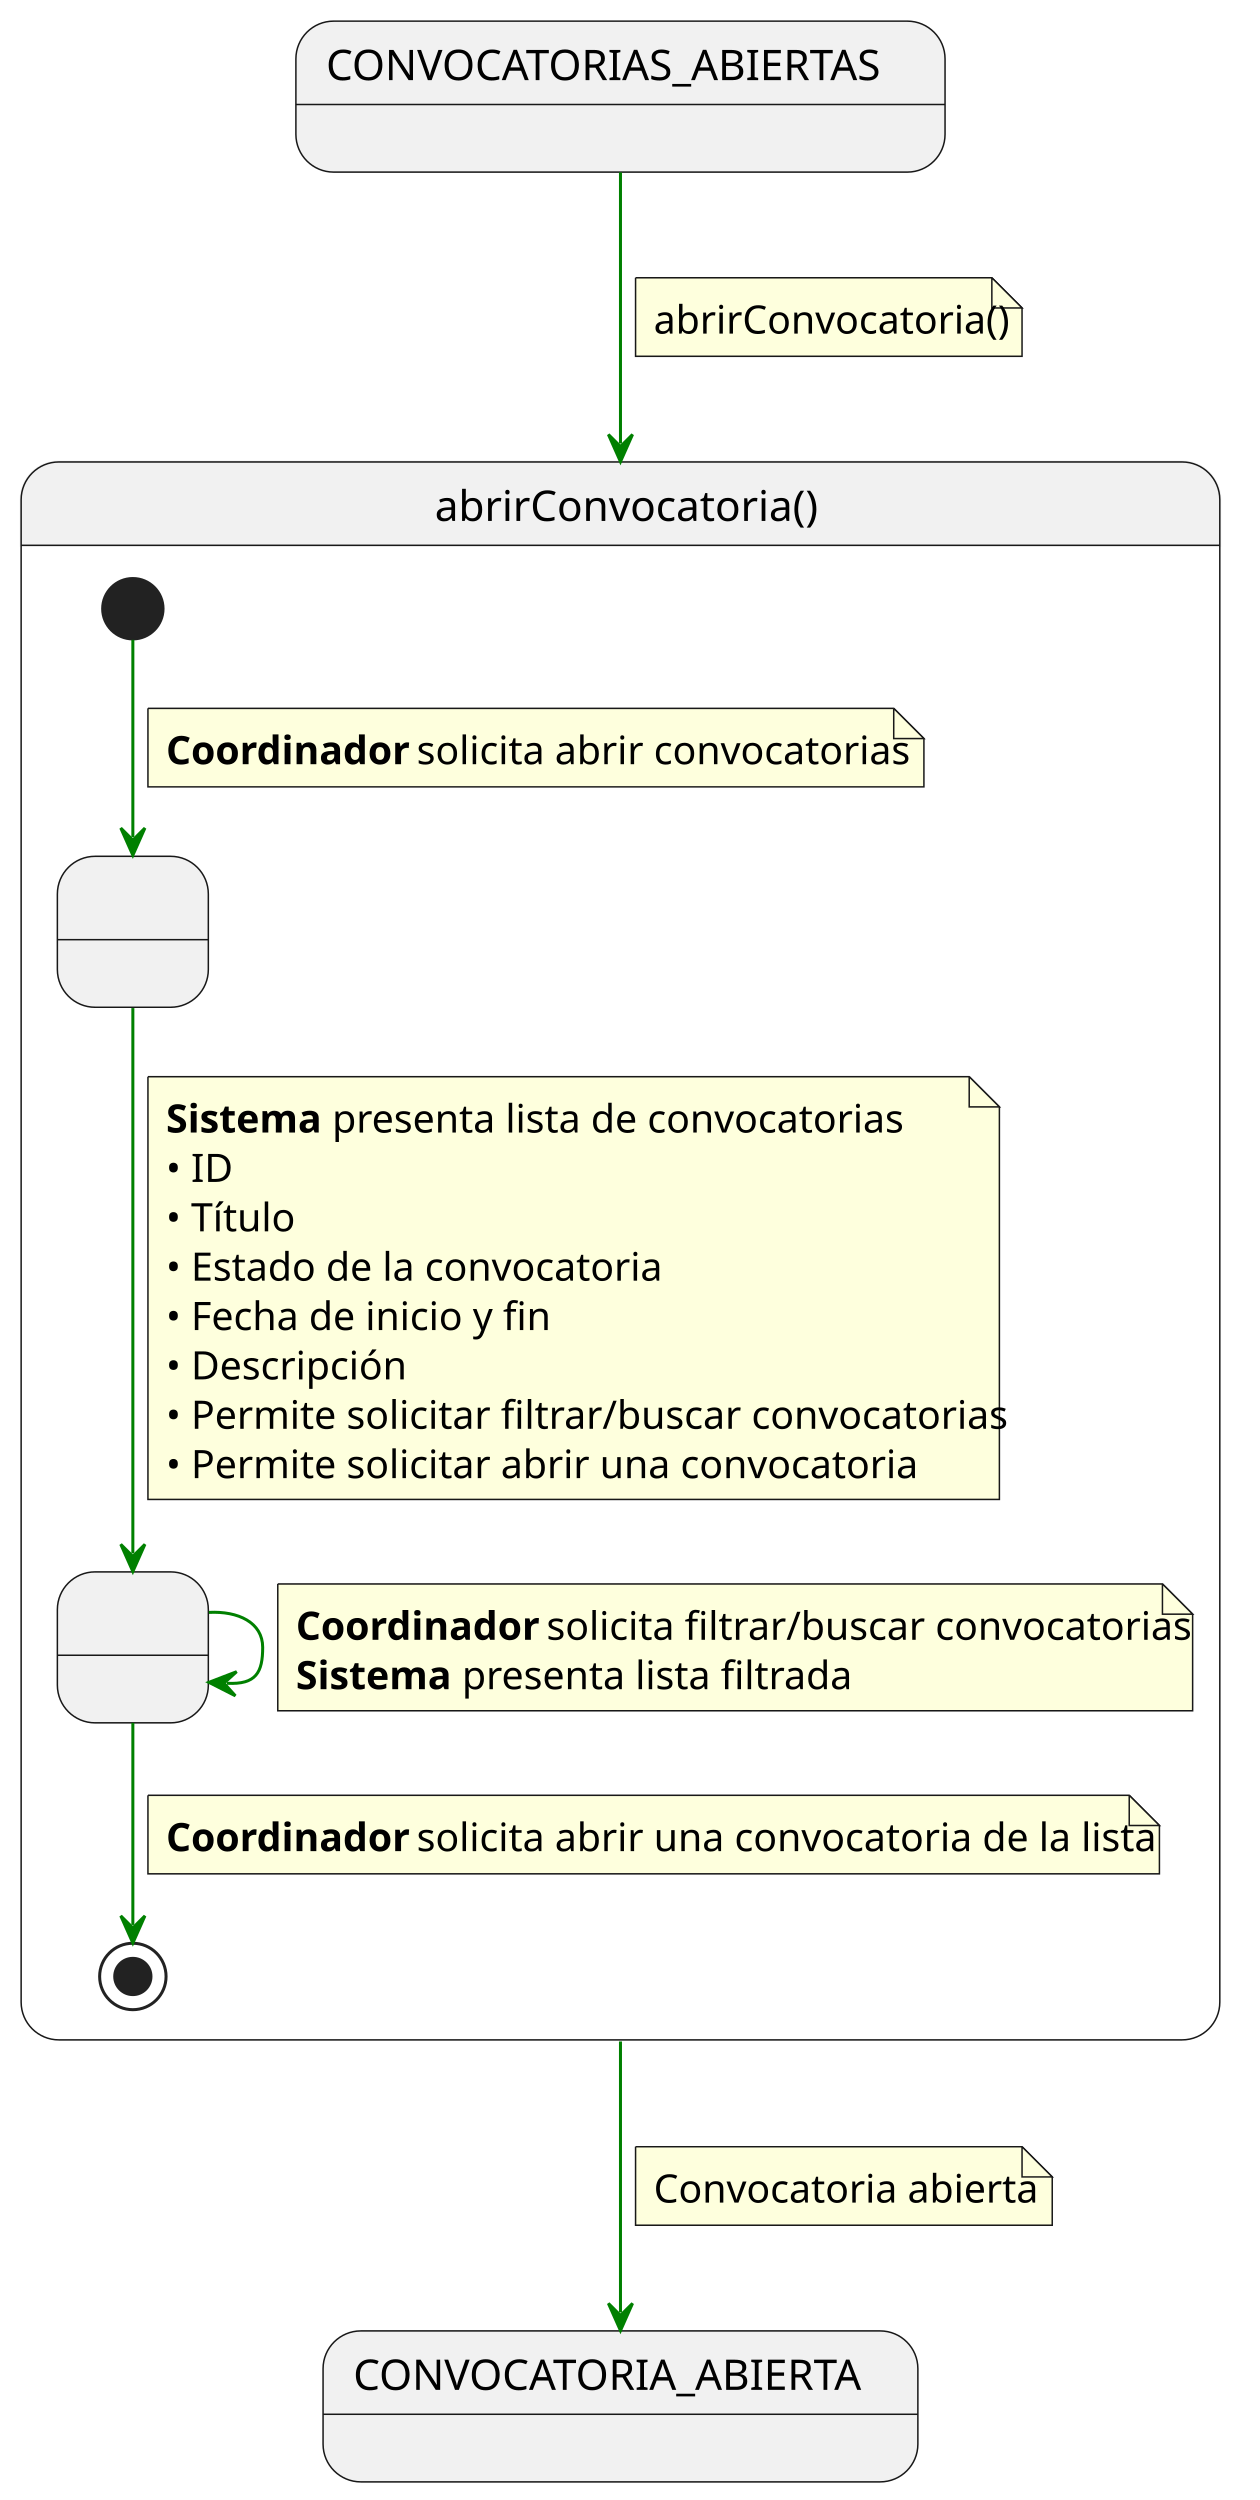
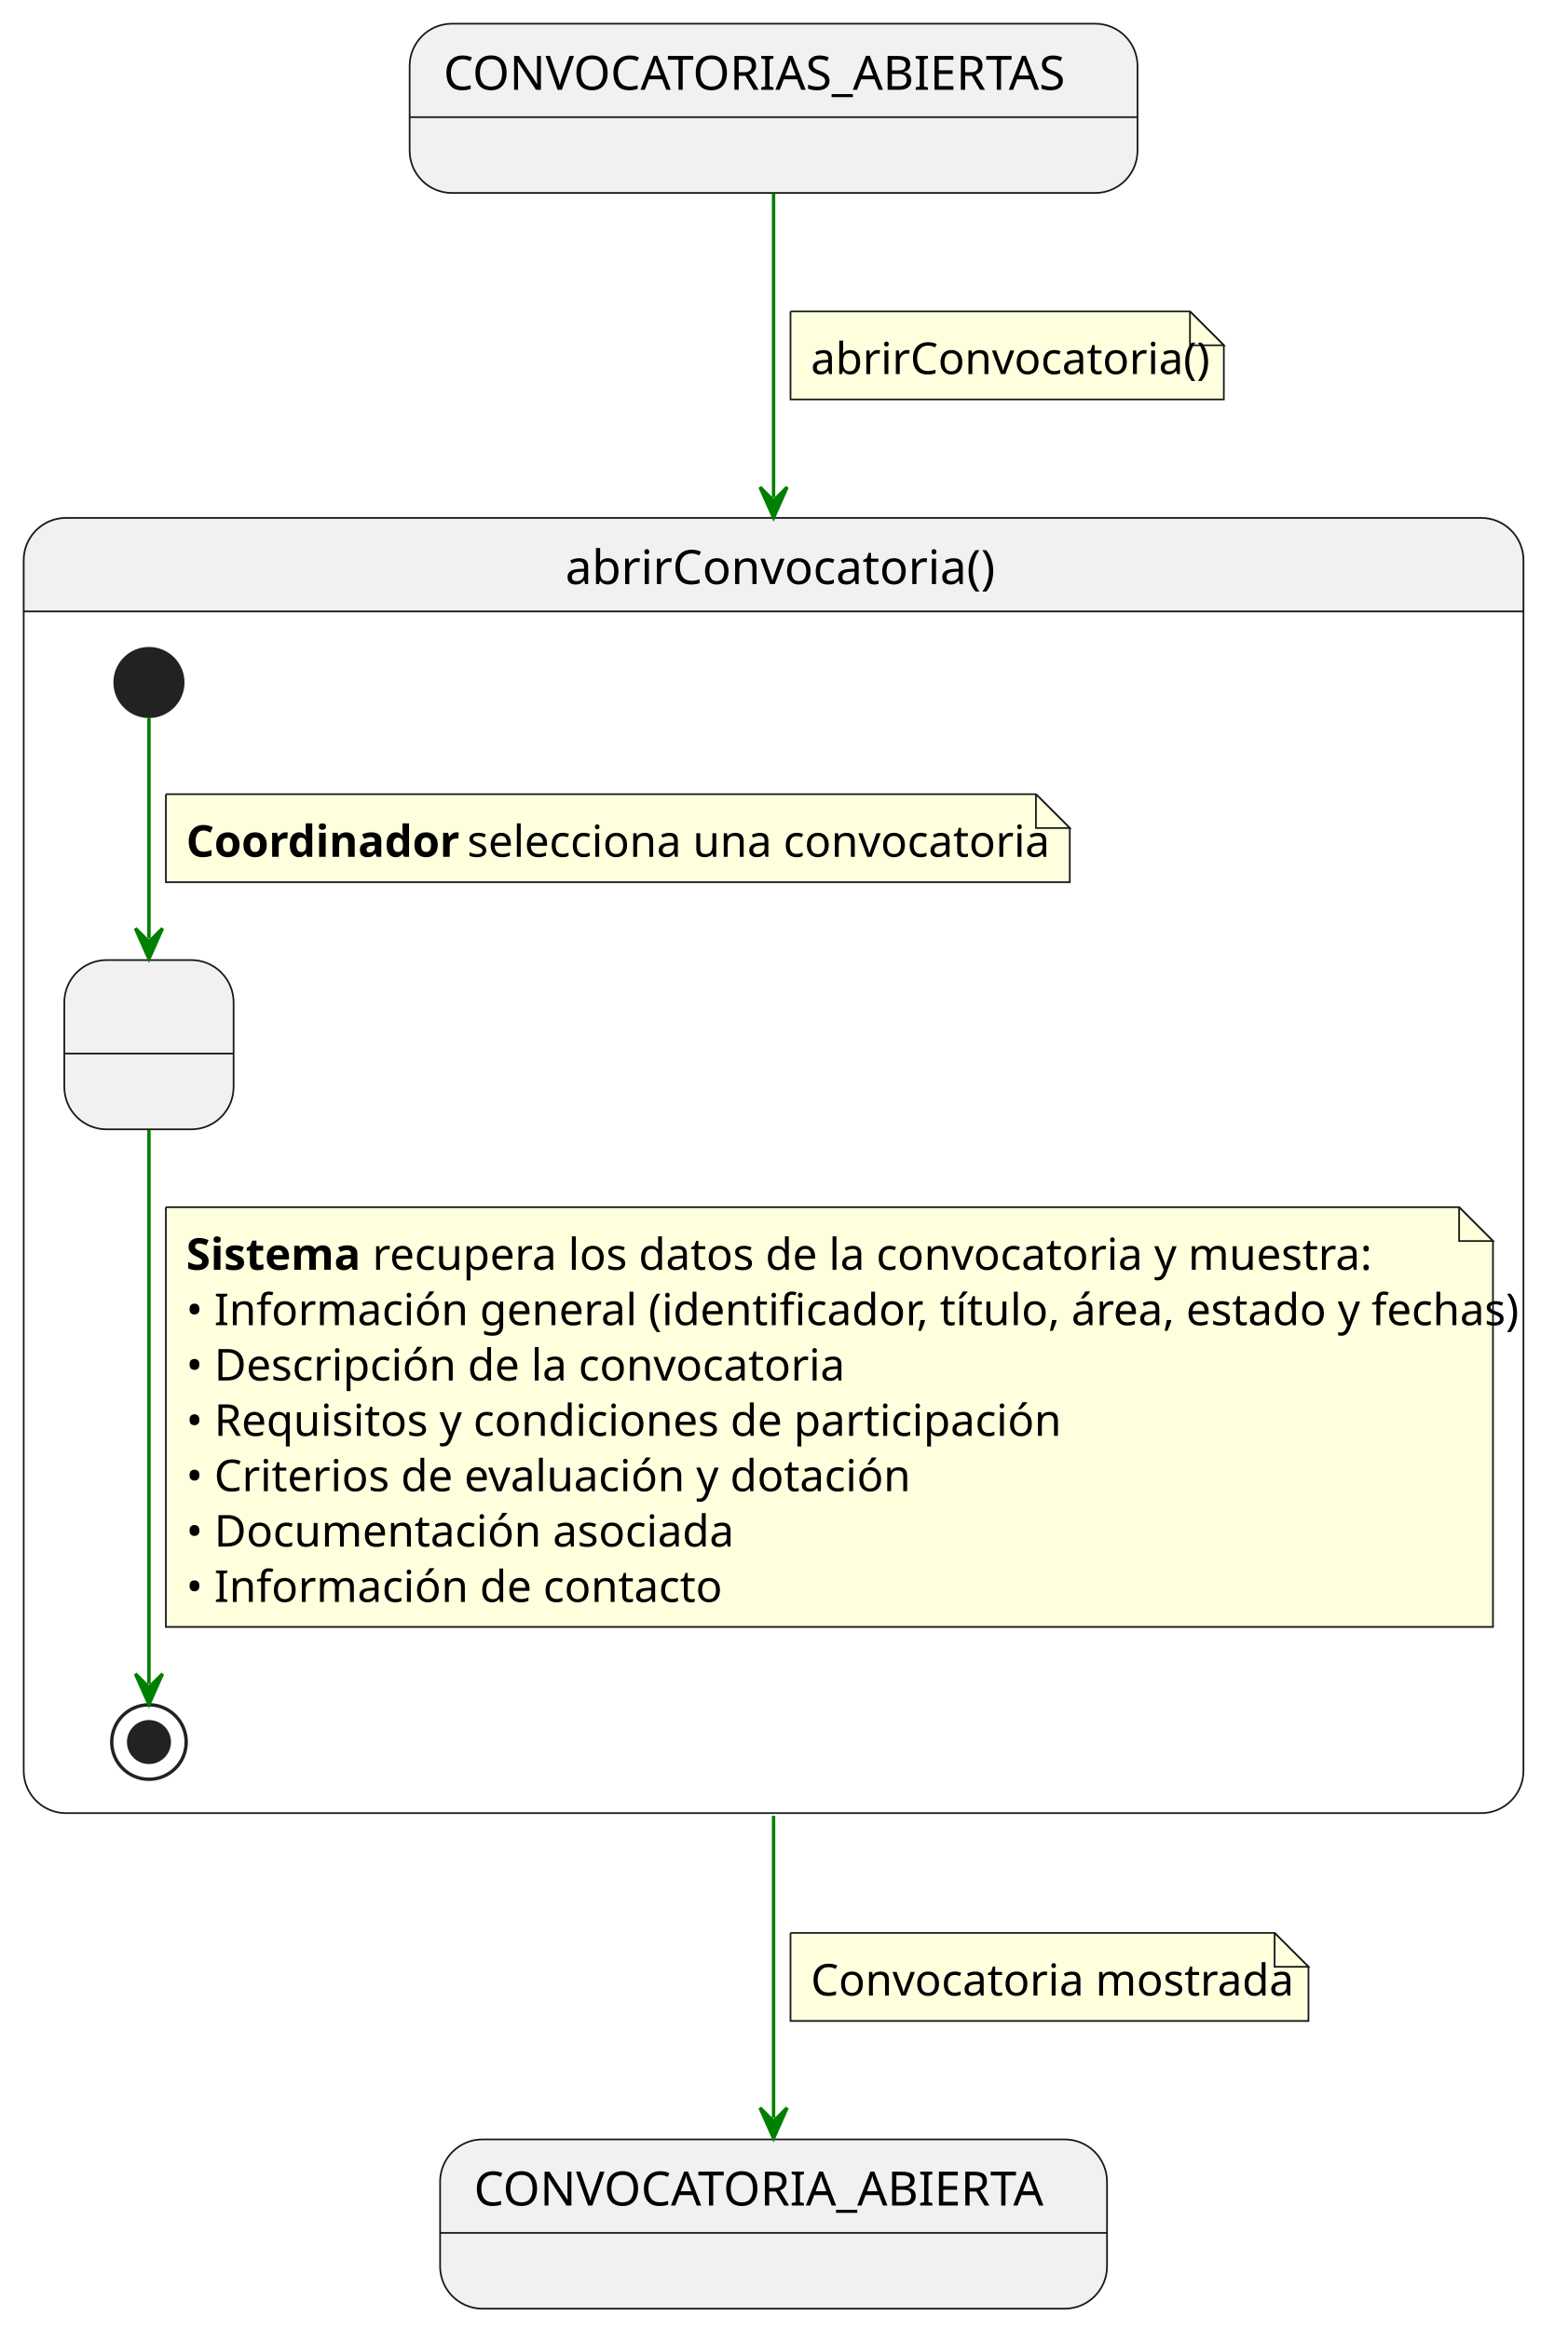
- <svg xmlns="http://www.w3.org/2000/svg" contentStyleType="text/css" height="828px" preserveAspectRatio="none" style="width:417px;height:828px;background:#FFFFFF;" version="1.1" viewBox="0 0 417 828" width="417px" zoomAndPan="magnify">
+ <svg xmlns="http://www.w3.org/2000/svg" contentStyleType="text/css" height="688px" preserveAspectRatio="none" style="width:463px;height:688px;background:#FFFFFF;" version="1.1" viewBox="0 0 463 688" width="463px" zoomAndPan="magnify">
  <defs />
  <g>
-     <path d="M19.5,153 L391.5,153 A12.5,12.5 0 0 1 404,165.5 L404,180.609 L7,180.609 L7,165.5 A12.5,12.5 0 0 1 19.5,153 " fill="#F1F1F1" style="stroke:#F1F1F1;stroke-width:1.0;" />
-     <rect fill="none" height="522.609" rx="12.5" ry="12.5" style="stroke:#181818;stroke-width:0.5;" width="397" x="7" y="153" />
-     <line style="stroke:#181818;stroke-width:0.5;" x1="7" x2="404" y1="180.609" y2="180.609" />
-     <text fill="#000000" font-family="sans-serif" font-size="14" lengthAdjust="spacing" textLength="123" x="144" y="172.533">abrirConvocatoria()</text>
-     <g id="abrirConvocatoria.MostrandoListaConvocatorias">
+     <path d="M19.5,153 L437.5,153 A12.5,12.5 0 0 1 450,165.5 L450,180.609 L7,180.609 L7,165.5 A12.5,12.5 0 0 1 19.5,153 " fill="#F1F1F1" style="stroke:#F1F1F1;stroke-width:1.0;" />
+     <rect fill="none" height="382.609" rx="12.5" ry="12.5" style="stroke:#181818;stroke-width:0.5;" width="443" x="7" y="153" />
+     <line style="stroke:#181818;stroke-width:0.5;" x1="7" x2="450" y1="180.609" y2="180.609" />
+     <text fill="#000000" font-family="sans-serif" font-size="14" lengthAdjust="spacing" textLength="123" x="167" y="172.533">abrirConvocatoria()</text>
+     <g id="abrirConvocatoria.CargandoDetalle">
      <rect fill="#F1F1F1" height="50" rx="12.5" ry="12.5" style="stroke:#181818;stroke-width:0.5;" width="50" x="19" y="283.609" />
      <line style="stroke:#181818;stroke-width:0.5;" x1="19" x2="69" y1="311.219" y2="311.219" />
      <text fill="#000000" font-family="sans-serif" font-size="14" lengthAdjust="spacing" textLength="4" x="42" y="303.143"> </text>
    </g>
-     <g id="abrirConvocatoria.SeleccionandoConvocatoria">
-       <rect fill="#F1F1F1" height="50" rx="12.5" ry="12.5" style="stroke:#181818;stroke-width:0.5;" width="50" x="19" y="520.609" />
-       <line style="stroke:#181818;stroke-width:0.5;" x1="19" x2="69" y1="548.219" y2="548.219" />
-       <text fill="#000000" font-family="sans-serif" font-size="14" lengthAdjust="spacing" textLength="4" x="42" y="540.143"> </text>
+     <ellipse cx="44" cy="201.609" fill="#222222" rx="10" ry="10" style="stroke:#222222;stroke-width:1.0;" />
+     <ellipse cx="44" cy="514.609" fill="none" rx="11" ry="11" style="stroke:#222222;stroke-width:1.0;" />
+     <ellipse cx="44" cy="514.609" fill="#222222" rx="6" ry="6" style="stroke:#222222;stroke-width:1.0;" />
+     <g id="link_*start*abrirConvocatoria_CargandoDetalle">
+       <path d="M44,211.929 C44,227.789 44,254.519 44,277.249 " fill="none" id="*start*abrirConvocatoria-to-CargandoDetalle" style="stroke:#008000;stroke-width:1.0;" />
+       <polygon fill="#008000" points="44,283.249,48,274.249,44,278.249,40,274.249,44,283.249" style="stroke:#008000;stroke-width:1.0;" />
+       <path d="M49,234.609 L49,260.609 L316,260.609 L316,244.609 L306,234.609 L49,234.609 " fill="#FEFFDD" style="stroke:#181818;stroke-width:0.5;" />
+       <path d="M306,234.609 L306,244.609 L316,244.609 L306,234.609 " fill="#FEFFDD" style="stroke:#181818;stroke-width:0.5;" />
+       <text fill="#000000" font-family="sans-serif" font-size="13" font-weight="bold" lengthAdjust="spacing" textLength="79" x="55" y="253.105">Coordinador</text>
+       <text fill="#000000" font-family="sans-serif" font-size="13" lengthAdjust="spacing" textLength="163" x="138" y="253.105">selecciona una convocatoria</text>
    </g>
-     <ellipse cx="44" cy="201.609" fill="#222222" rx="10" ry="10" style="stroke:#222222;stroke-width:1.0;" />
-     <ellipse cx="44" cy="654.609" fill="none" rx="11" ry="11" style="stroke:#222222;stroke-width:1.0;" />
-     <ellipse cx="44" cy="654.609" fill="#222222" rx="6" ry="6" style="stroke:#222222;stroke-width:1.0;" />
-     <g id="link_*start*abrirConvocatoria_MostrandoListaConvocatorias">
-       <path d="M44,211.929 C44,227.789 44,254.519 44,277.249 " fill="none" id="*start*abrirConvocatoria-to-MostrandoListaConvocatorias" style="stroke:#008000;stroke-width:1.0;" />
-       <polygon fill="#008000" points="44,283.249,48,274.249,44,278.249,40,274.249,44,283.249" style="stroke:#008000;stroke-width:1.0;" />
-       <path d="M49,234.609 L49,260.609 L306,260.609 L306,244.609 L296,234.609 L49,234.609 " fill="#FEFFDD" style="stroke:#181818;stroke-width:0.5;" />
-       <path d="M296,234.609 L296,244.609 L306,244.609 L296,234.609 " fill="#FEFFDD" style="stroke:#181818;stroke-width:0.5;" />
-       <text fill="#000000" font-family="sans-serif" font-size="13" font-weight="bold" lengthAdjust="spacing" textLength="79" x="55" y="253.105">Coordinador</text>
-       <text fill="#000000" font-family="sans-serif" font-size="13" lengthAdjust="spacing" textLength="153" x="138" y="253.105">solicita abrir convocatorias</text>
-     </g>
-     <g id="link_MostrandoListaConvocatorias_SeleccionandoConvocatoria">
-       <path d="M44,333.869 C44,379.019 44,469.429 44,514.479 " fill="none" id="MostrandoListaConvocatorias-to-SeleccionandoConvocatoria" style="stroke:#008000;stroke-width:1.0;" />
-       <polygon fill="#008000" points="44,520.479,48,511.479,44,515.479,40,511.479,44,520.479" style="stroke:#008000;stroke-width:1.0;" />
-       <path d="M49,356.609 L49,496.609 L331,496.609 L331,366.609 L321,356.609 L49,356.609 " fill="#FEFFDD" style="stroke:#181818;stroke-width:0.5;" />
-       <path d="M321,356.609 L321,366.609 L331,366.609 L321,356.609 " fill="#FEFFDD" style="stroke:#181818;stroke-width:0.5;" />
+     <g id="link_CargandoDetalle_*end*abrirConvocatoria">
+       <path d="M44,333.809 C44,378.559 44,466.499 44,497.469 " fill="none" id="CargandoDetalle-to-*end*abrirConvocatoria" style="stroke:#008000;stroke-width:1.0;" />
+       <polygon fill="#008000" points="44,503.469,48,494.469,44,498.469,40,494.469,44,503.469" style="stroke:#008000;stroke-width:1.0;" />
+       <path d="M49,356.609 L49,480.609 L441,480.609 L441,366.609 L431,356.609 L49,356.609 " fill="#FEFFDD" style="stroke:#181818;stroke-width:0.5;" />
+       <path d="M431,356.609 L431,366.609 L441,366.609 L431,356.609 " fill="#FEFFDD" style="stroke:#181818;stroke-width:0.5;" />
      <text fill="#000000" font-family="sans-serif" font-size="13" font-weight="bold" lengthAdjust="spacing" textLength="51" x="55" y="375.104">Sistema</text>
-       <text fill="#000000" font-family="sans-serif" font-size="13" lengthAdjust="spacing" textLength="179" x="110" y="375.104">presenta lista de convocatorias</text>
-       <text fill="#000000" font-family="sans-serif" font-size="13" lengthAdjust="spacing" textLength="21" x="55" y="391.456">• ID</text>
-       <text fill="#000000" font-family="sans-serif" font-size="13" lengthAdjust="spacing" textLength="40" x="55" y="407.808">• Título</text>
-       <text fill="#000000" font-family="sans-serif" font-size="13" lengthAdjust="spacing" textLength="158" x="55" y="424.159">• Estado de la convocatoria</text>
-       <text fill="#000000" font-family="sans-serif" font-size="13" lengthAdjust="spacing" textLength="125" x="55" y="440.511">• Fecha de inicio y fin</text>
-       <text fill="#000000" font-family="sans-serif" font-size="13" lengthAdjust="spacing" textLength="77" x="55" y="456.862">• Descripción</text>
-       <text fill="#000000" font-family="sans-serif" font-size="13" lengthAdjust="spacing" textLength="261" x="55" y="473.214">• Permite solicitar filtrar/buscar convocatorias</text>
-       <text fill="#000000" font-family="sans-serif" font-size="13" lengthAdjust="spacing" textLength="233" x="55" y="489.565">• Permite solicitar abrir una convocatoria</text>
-     </g>
-     <g id="link_SeleccionandoConvocatoria_SeleccionandoConvocatoria">
-       <path d="M69.18,534.029 C78.91,533.519 87,537.379 87,545.609 C87,553.839 84.902,558.013 75.172,557.503 " fill="none" id="SeleccionandoConvocatoria-to-SeleccionandoConvocatoria" style="stroke:#008000;stroke-width:1.0;" />
-       <polygon fill="#008000" points="69.18,557.189,77.958,561.655,74.173,557.451,78.377,553.666,69.18,557.189" style="stroke:#008000;stroke-width:1.0;" />
-       <path d="M92,524.609 L92,566.609 L395,566.609 L395,534.609 L385,524.609 L92,524.609 " fill="#FEFFDD" style="stroke:#181818;stroke-width:0.5;" />
-       <path d="M385,524.609 L385,534.609 L395,534.609 L385,524.609 " fill="#FEFFDD" style="stroke:#181818;stroke-width:0.5;" />
-       <text fill="#000000" font-family="sans-serif" font-size="13" font-weight="bold" lengthAdjust="spacing" textLength="79" x="98" y="543.105">Coordinador</text>
-       <text fill="#000000" font-family="sans-serif" font-size="13" lengthAdjust="spacing" textLength="199" x="181" y="543.105">solicita filtrar/buscar convocatorias</text>
-       <text fill="#000000" font-family="sans-serif" font-size="13" font-weight="bold" lengthAdjust="spacing" textLength="51" x="98" y="559.456">Sistema</text>
-       <text fill="#000000" font-family="sans-serif" font-size="13" lengthAdjust="spacing" textLength="120" x="153" y="559.456">presenta lista filtrada</text>
-     </g>
-     <g id="link_SeleccionandoConvocatoria_*end*abrirConvocatoria">
-       <path d="M44,570.619 C44,593.539 44,620.969 44,637.529 " fill="none" id="SeleccionandoConvocatoria-to-*end*abrirConvocatoria" style="stroke:#008000;stroke-width:1.0;" />
-       <polygon fill="#008000" points="44,643.529,48,634.529,44,638.529,40,634.529,44,643.529" style="stroke:#008000;stroke-width:1.0;" />
-       <path d="M49,594.609 L49,620.609 L384,620.609 L384,604.609 L374,594.609 L49,594.609 " fill="#FEFFDD" style="stroke:#181818;stroke-width:0.5;" />
-       <path d="M374,594.609 L374,604.609 L384,604.609 L374,594.609 " fill="#FEFFDD" style="stroke:#181818;stroke-width:0.5;" />
-       <text fill="#000000" font-family="sans-serif" font-size="13" font-weight="bold" lengthAdjust="spacing" textLength="79" x="55" y="613.105">Coordinador</text>
-       <text fill="#000000" font-family="sans-serif" font-size="13" lengthAdjust="spacing" textLength="231" x="138" y="613.105">solicita abrir una convocatoria de la lista</text>
+       <text fill="#000000" font-family="sans-serif" font-size="13" lengthAdjust="spacing" textLength="281" x="110" y="375.104">recupera los datos de la convocatoria y muestra:</text>
+       <text fill="#000000" font-family="sans-serif" font-size="13" lengthAdjust="spacing" textLength="371" x="55" y="391.456">• Información general (identificador, título, área, estado y fechas)</text>
+       <text fill="#000000" font-family="sans-serif" font-size="13" lengthAdjust="spacing" textLength="185" x="55" y="407.808">• Descripción de la convocatoria</text>
+       <text fill="#000000" font-family="sans-serif" font-size="13" lengthAdjust="spacing" textLength="249" x="55" y="424.159">• Requisitos y condiciones de participación</text>
+       <text fill="#000000" font-family="sans-serif" font-size="13" lengthAdjust="spacing" textLength="203" x="55" y="440.511">• Criterios de evaluación y dotación</text>
+       <text fill="#000000" font-family="sans-serif" font-size="13" lengthAdjust="spacing" textLength="155" x="55" y="456.862">• Documentación asociada</text>
+       <text fill="#000000" font-family="sans-serif" font-size="13" lengthAdjust="spacing" textLength="147" x="55" y="473.214">• Información de contacto</text>
    </g>
    <g id="CONVOCATORIAS_ABIERTAS">
-       <rect fill="#F1F1F1" height="50" rx="12.5" ry="12.5" style="stroke:#181818;stroke-width:0.5;" width="215" x="98" y="7" />
-       <line style="stroke:#181818;stroke-width:0.5;" x1="98" x2="313" y1="34.609" y2="34.609" />
-       <text fill="#000000" font-family="sans-serif" font-size="14" lengthAdjust="spacing" textLength="195" x="108" y="26.533">CONVOCATORIAS_ABIERTAS</text>
+       <rect fill="#F1F1F1" height="50" rx="12.5" ry="12.5" style="stroke:#181818;stroke-width:0.5;" width="215" x="121" y="7" />
+       <line style="stroke:#181818;stroke-width:0.5;" x1="121" x2="336" y1="34.609" y2="34.609" />
+       <text fill="#000000" font-family="sans-serif" font-size="14" lengthAdjust="spacing" textLength="195" x="131" y="26.533">CONVOCATORIAS_ABIERTAS</text>
    </g>
    <g id="CONVOCATORIA_ABIERTA">
-       <rect fill="#F1F1F1" height="50" rx="12.5" ry="12.5" style="stroke:#181818;stroke-width:0.5;" width="197" x="107" y="772" />
-       <line style="stroke:#181818;stroke-width:0.5;" x1="107" x2="304" y1="799.609" y2="799.609" />
-       <text fill="#000000" font-family="sans-serif" font-size="14" lengthAdjust="spacing" textLength="177" x="117" y="791.533">CONVOCATORIA_ABIERTA</text>
+       <rect fill="#F1F1F1" height="50" rx="12.5" ry="12.5" style="stroke:#181818;stroke-width:0.5;" width="197" x="130" y="632" />
+       <line style="stroke:#181818;stroke-width:0.5;" x1="130" x2="327" y1="659.609" y2="659.609" />
+       <text fill="#000000" font-family="sans-serif" font-size="14" lengthAdjust="spacing" textLength="177" x="140" y="651.533">CONVOCATORIA_ABIERTA</text>
    </g>
    <g id="link_CONVOCATORIAS_ABIERTAS_abrirConvocatoria">
-       <path d="M205.5,57.09 C205.5,78.9 205.5,107.57 205.5,146.9 " fill="none" id="CONVOCATORIAS_ABIERTAS-to-abrirConvocatoria" style="stroke:#008000;stroke-width:1.0;" />
-       <polygon fill="#008000" points="205.5,152.9,209.5,143.9,205.5,147.9,201.5,143.9,205.5,152.9" style="stroke:#008000;stroke-width:1.0;" />
-       <path d="M210.5,92 L210.5,118 L338.5,118 L338.5,102 L328.5,92 L210.5,92 " fill="#FEFFDD" style="stroke:#181818;stroke-width:0.5;" />
-       <path d="M328.5,92 L328.5,102 L338.5,102 L328.5,92 " fill="#FEFFDD" style="stroke:#181818;stroke-width:0.5;" />
-       <text fill="#000000" font-family="sans-serif" font-size="13" lengthAdjust="spacing" textLength="107" x="216.5" y="110.495">abrirConvocatoria()</text>
+       <path d="M228.5,57.11 C228.5,79.33 228.5,108.6 228.5,146.91 " fill="none" id="CONVOCATORIAS_ABIERTAS-to-abrirConvocatoria" style="stroke:#008000;stroke-width:1.0;" />
+       <polygon fill="#008000" points="228.5,152.91,232.5,143.91,228.5,147.91,224.5,143.91,228.5,152.91" style="stroke:#008000;stroke-width:1.0;" />
+       <path d="M233.5,92 L233.5,118 L361.5,118 L361.5,102 L351.5,92 L233.5,92 " fill="#FEFFDD" style="stroke:#181818;stroke-width:0.5;" />
+       <path d="M351.5,92 L351.5,102 L361.5,102 L351.5,92 " fill="#FEFFDD" style="stroke:#181818;stroke-width:0.5;" />
+       <text fill="#000000" font-family="sans-serif" font-size="13" lengthAdjust="spacing" textLength="107" x="239.5" y="110.495">abrirConvocatoria()</text>
    </g>
    <g id="link_abrirConvocatoria_CONVOCATORIA_ABIERTA">
-       <path d="M205.5,676.13 C205.5,715.44 205.5,744.08 205.5,765.88 " fill="none" id="abrirConvocatoria-to-CONVOCATORIA_ABIERTA" style="stroke:#008000;stroke-width:1.0;" />
-       <polygon fill="#008000" points="205.5,771.88,209.5,762.88,205.5,766.88,201.5,762.88,205.5,771.88" style="stroke:#008000;stroke-width:1.0;" />
-       <path d="M210.5,711 L210.5,737 L348.5,737 L348.5,721 L338.5,711 L210.5,711 " fill="#FEFFDD" style="stroke:#181818;stroke-width:0.5;" />
-       <path d="M338.5,711 L338.5,721 L348.5,721 L338.5,711 " fill="#FEFFDD" style="stroke:#181818;stroke-width:0.5;" />
-       <text fill="#000000" font-family="sans-serif" font-size="13" lengthAdjust="spacing" textLength="117" x="216.5" y="729.495">Convocatoria abierta</text>
+       <path d="M228.5,536.4 C228.5,574.45 228.5,603.48 228.5,625.66 " fill="none" id="abrirConvocatoria-to-CONVOCATORIA_ABIERTA" style="stroke:#008000;stroke-width:1.0;" />
+       <polygon fill="#008000" points="228.5,631.66,232.5,622.66,228.5,626.66,224.5,622.66,228.5,631.66" style="stroke:#008000;stroke-width:1.0;" />
+       <path d="M233.5,571 L233.5,597 L386.5,597 L386.5,581 L376.5,571 L233.5,571 " fill="#FEFFDD" style="stroke:#181818;stroke-width:0.5;" />
+       <path d="M376.5,571 L376.5,581 L386.5,581 L376.5,571 " fill="#FEFFDD" style="stroke:#181818;stroke-width:0.5;" />
+       <text fill="#000000" font-family="sans-serif" font-size="13" lengthAdjust="spacing" textLength="132" x="239.5" y="589.495">Convocatoria mostrada</text>
    </g>
  </g>
</svg>
